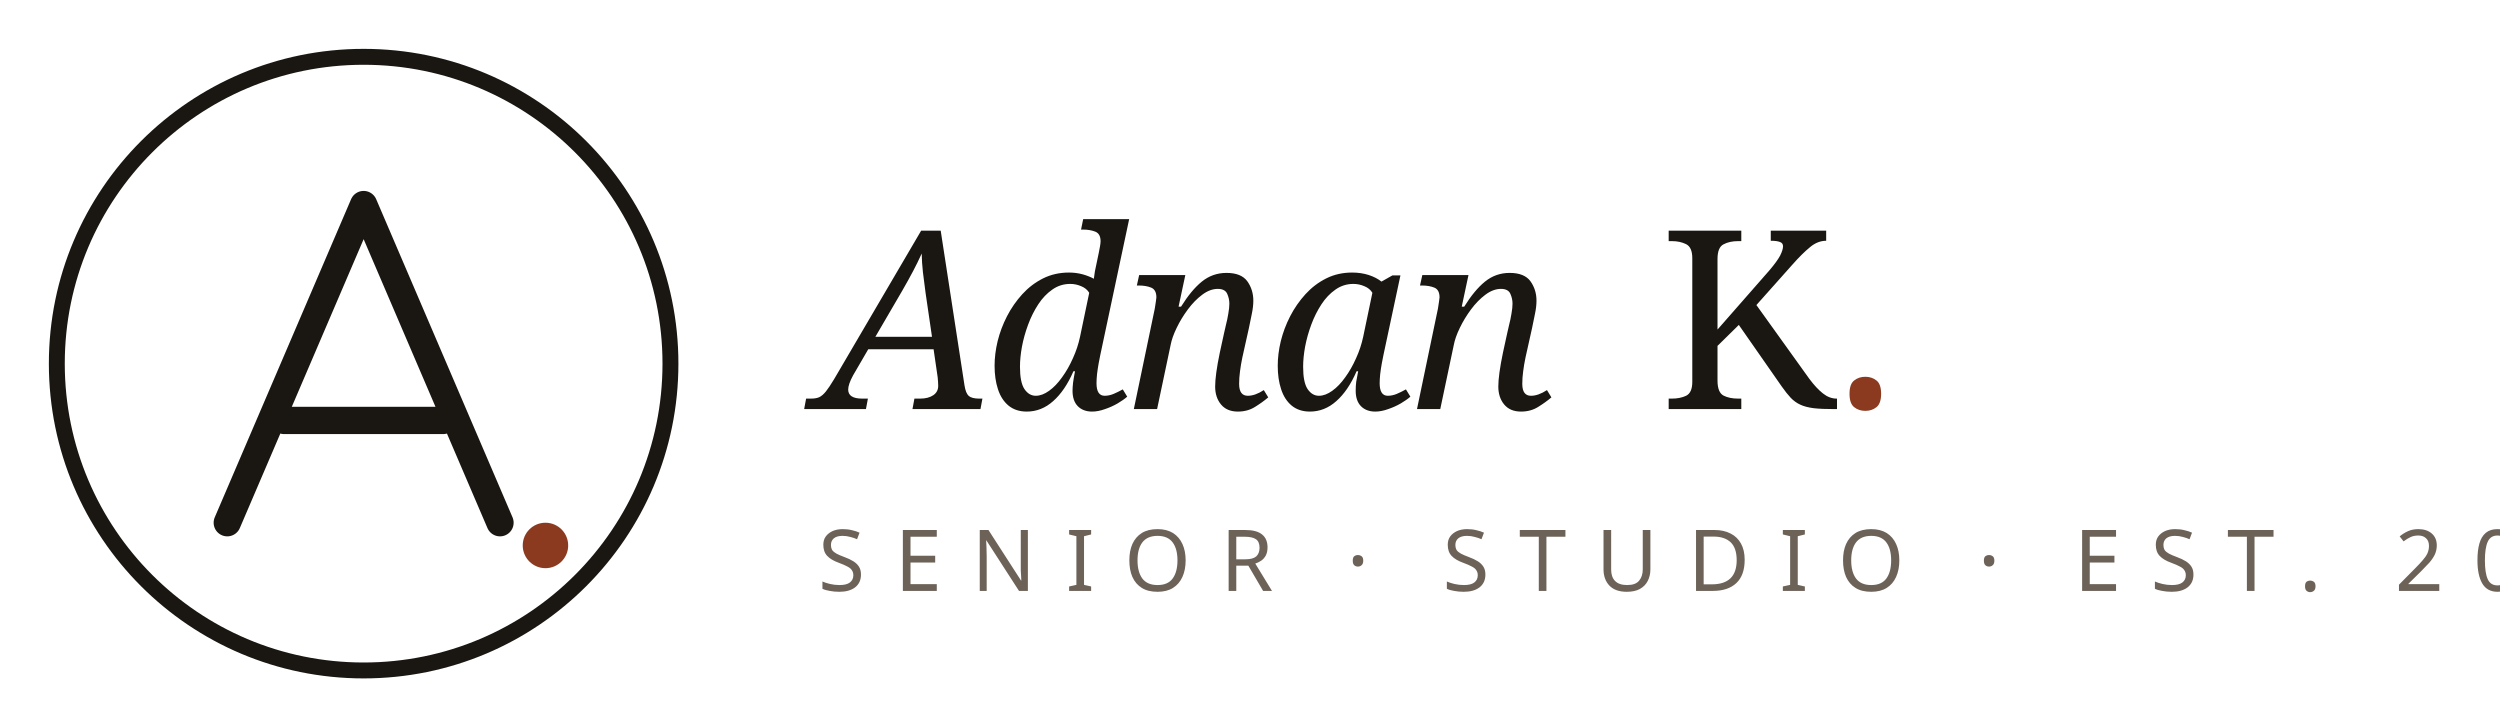
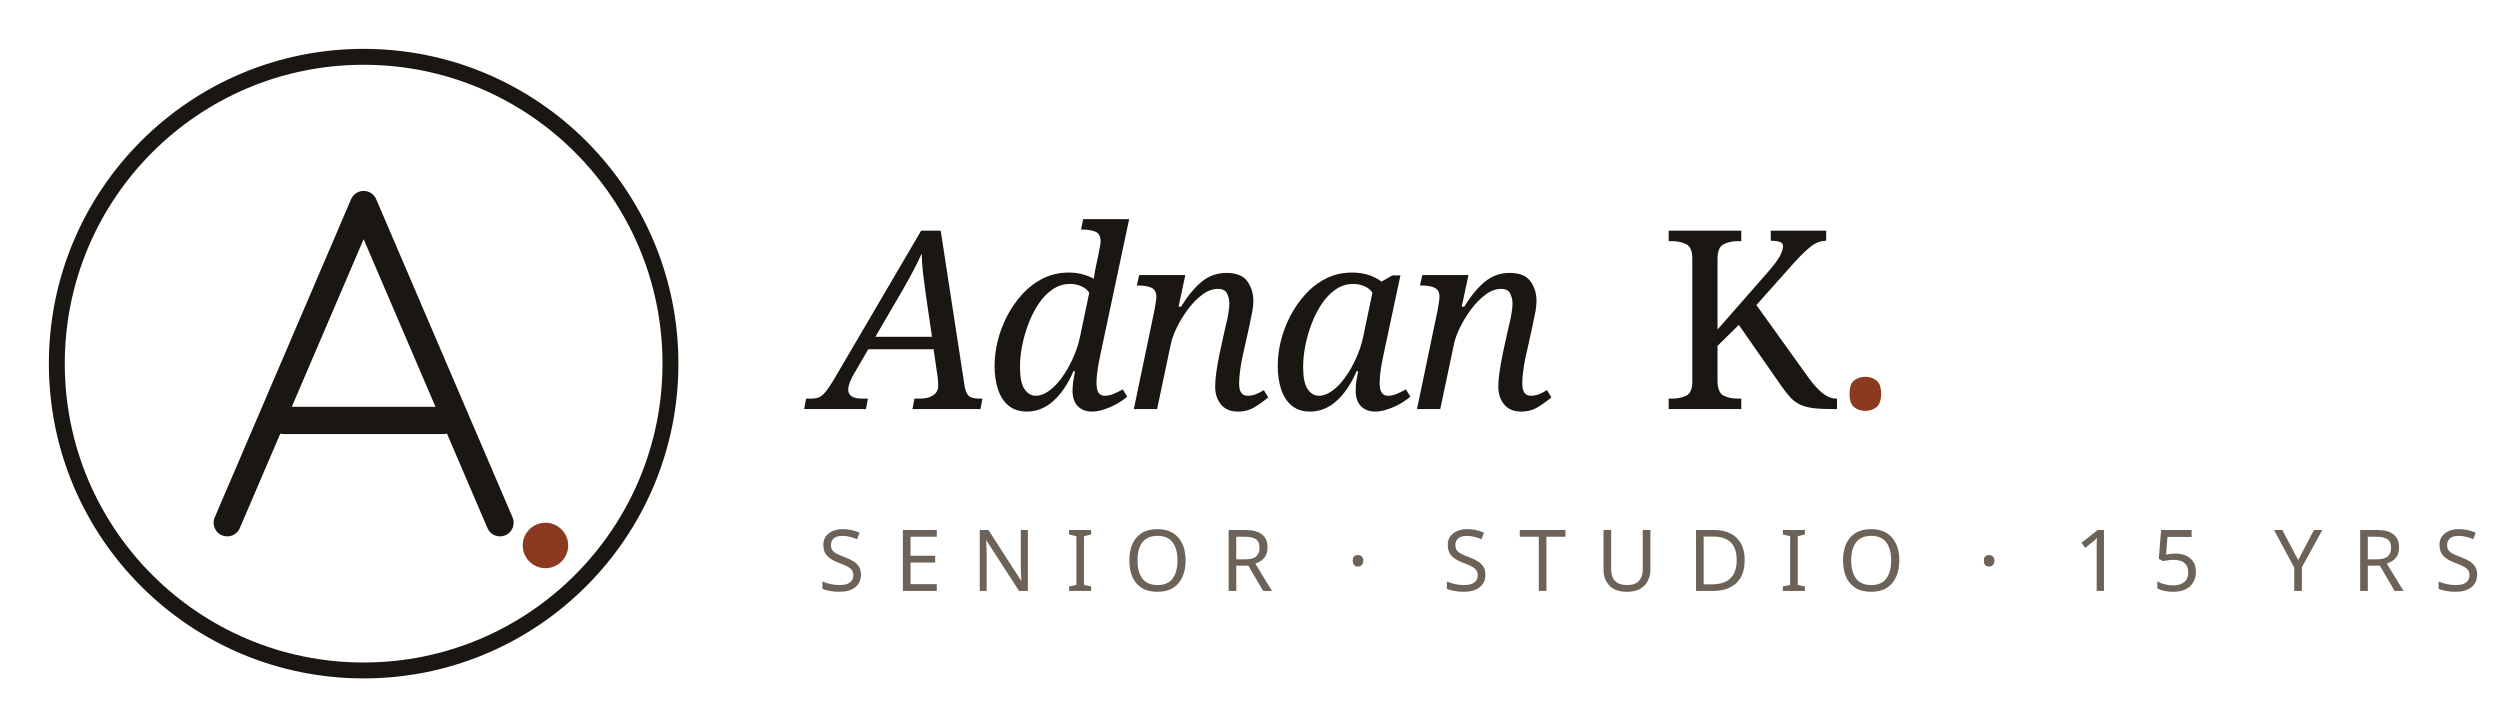
<svg xmlns="http://www.w3.org/2000/svg" viewBox="0 0 220 64" role="img" aria-label="Adnan K. — Studio">
  <defs>
    <linearGradient id="ak-stroke" x1="0" y1="0" x2="1" y2="1">
      <stop offset="0" stop-color="#1A1612" />
      <stop offset="1" stop-color="#8B3A1F" />
    </linearGradient>
  </defs>
  <g transform="translate(4 4)">
    <circle cx="28" cy="28" r="27" fill="none" stroke="#1A1612" stroke-width="1.4" />
    <path d="M16 42 L28 14 L40 42 M21 33 L35 33" fill="none" stroke="#1A1612" stroke-width="2.4" stroke-linecap="round" stroke-linejoin="round" />
    <circle cx="44" cy="44" r="2" fill="#8B3A1F" />
  </g>
  <g font-family="'Source Serif 4', 'Source Serif Pro', Georgia, serif" font-size="22" fill="#1A1612">
    <text x="72" y="36" font-style="italic" font-weight="400" letter-spacing="-0.5">Adnan</text>
    <text x="146" y="36" font-weight="500" letter-spacing="-0.3">K<tspan fill="#8B3A1F">.</tspan>
    </text>
  </g>
-   <text x="72" y="52" font-family="'Inter Tight', system-ui, sans-serif" font-size="7.5" letter-spacing="2.6" fill="#6C6258" text-transform="uppercase">SENIOR · STUDIO · EST. 2017</text>
+   <text x="72" y="52" font-family="'Inter Tight', system-ui, sans-serif" font-size="7.5" letter-spacing="2.6" fill="#6C6258" text-transform="uppercase">SENIOR · STUDIO · 15 YRS</text>
</svg>
